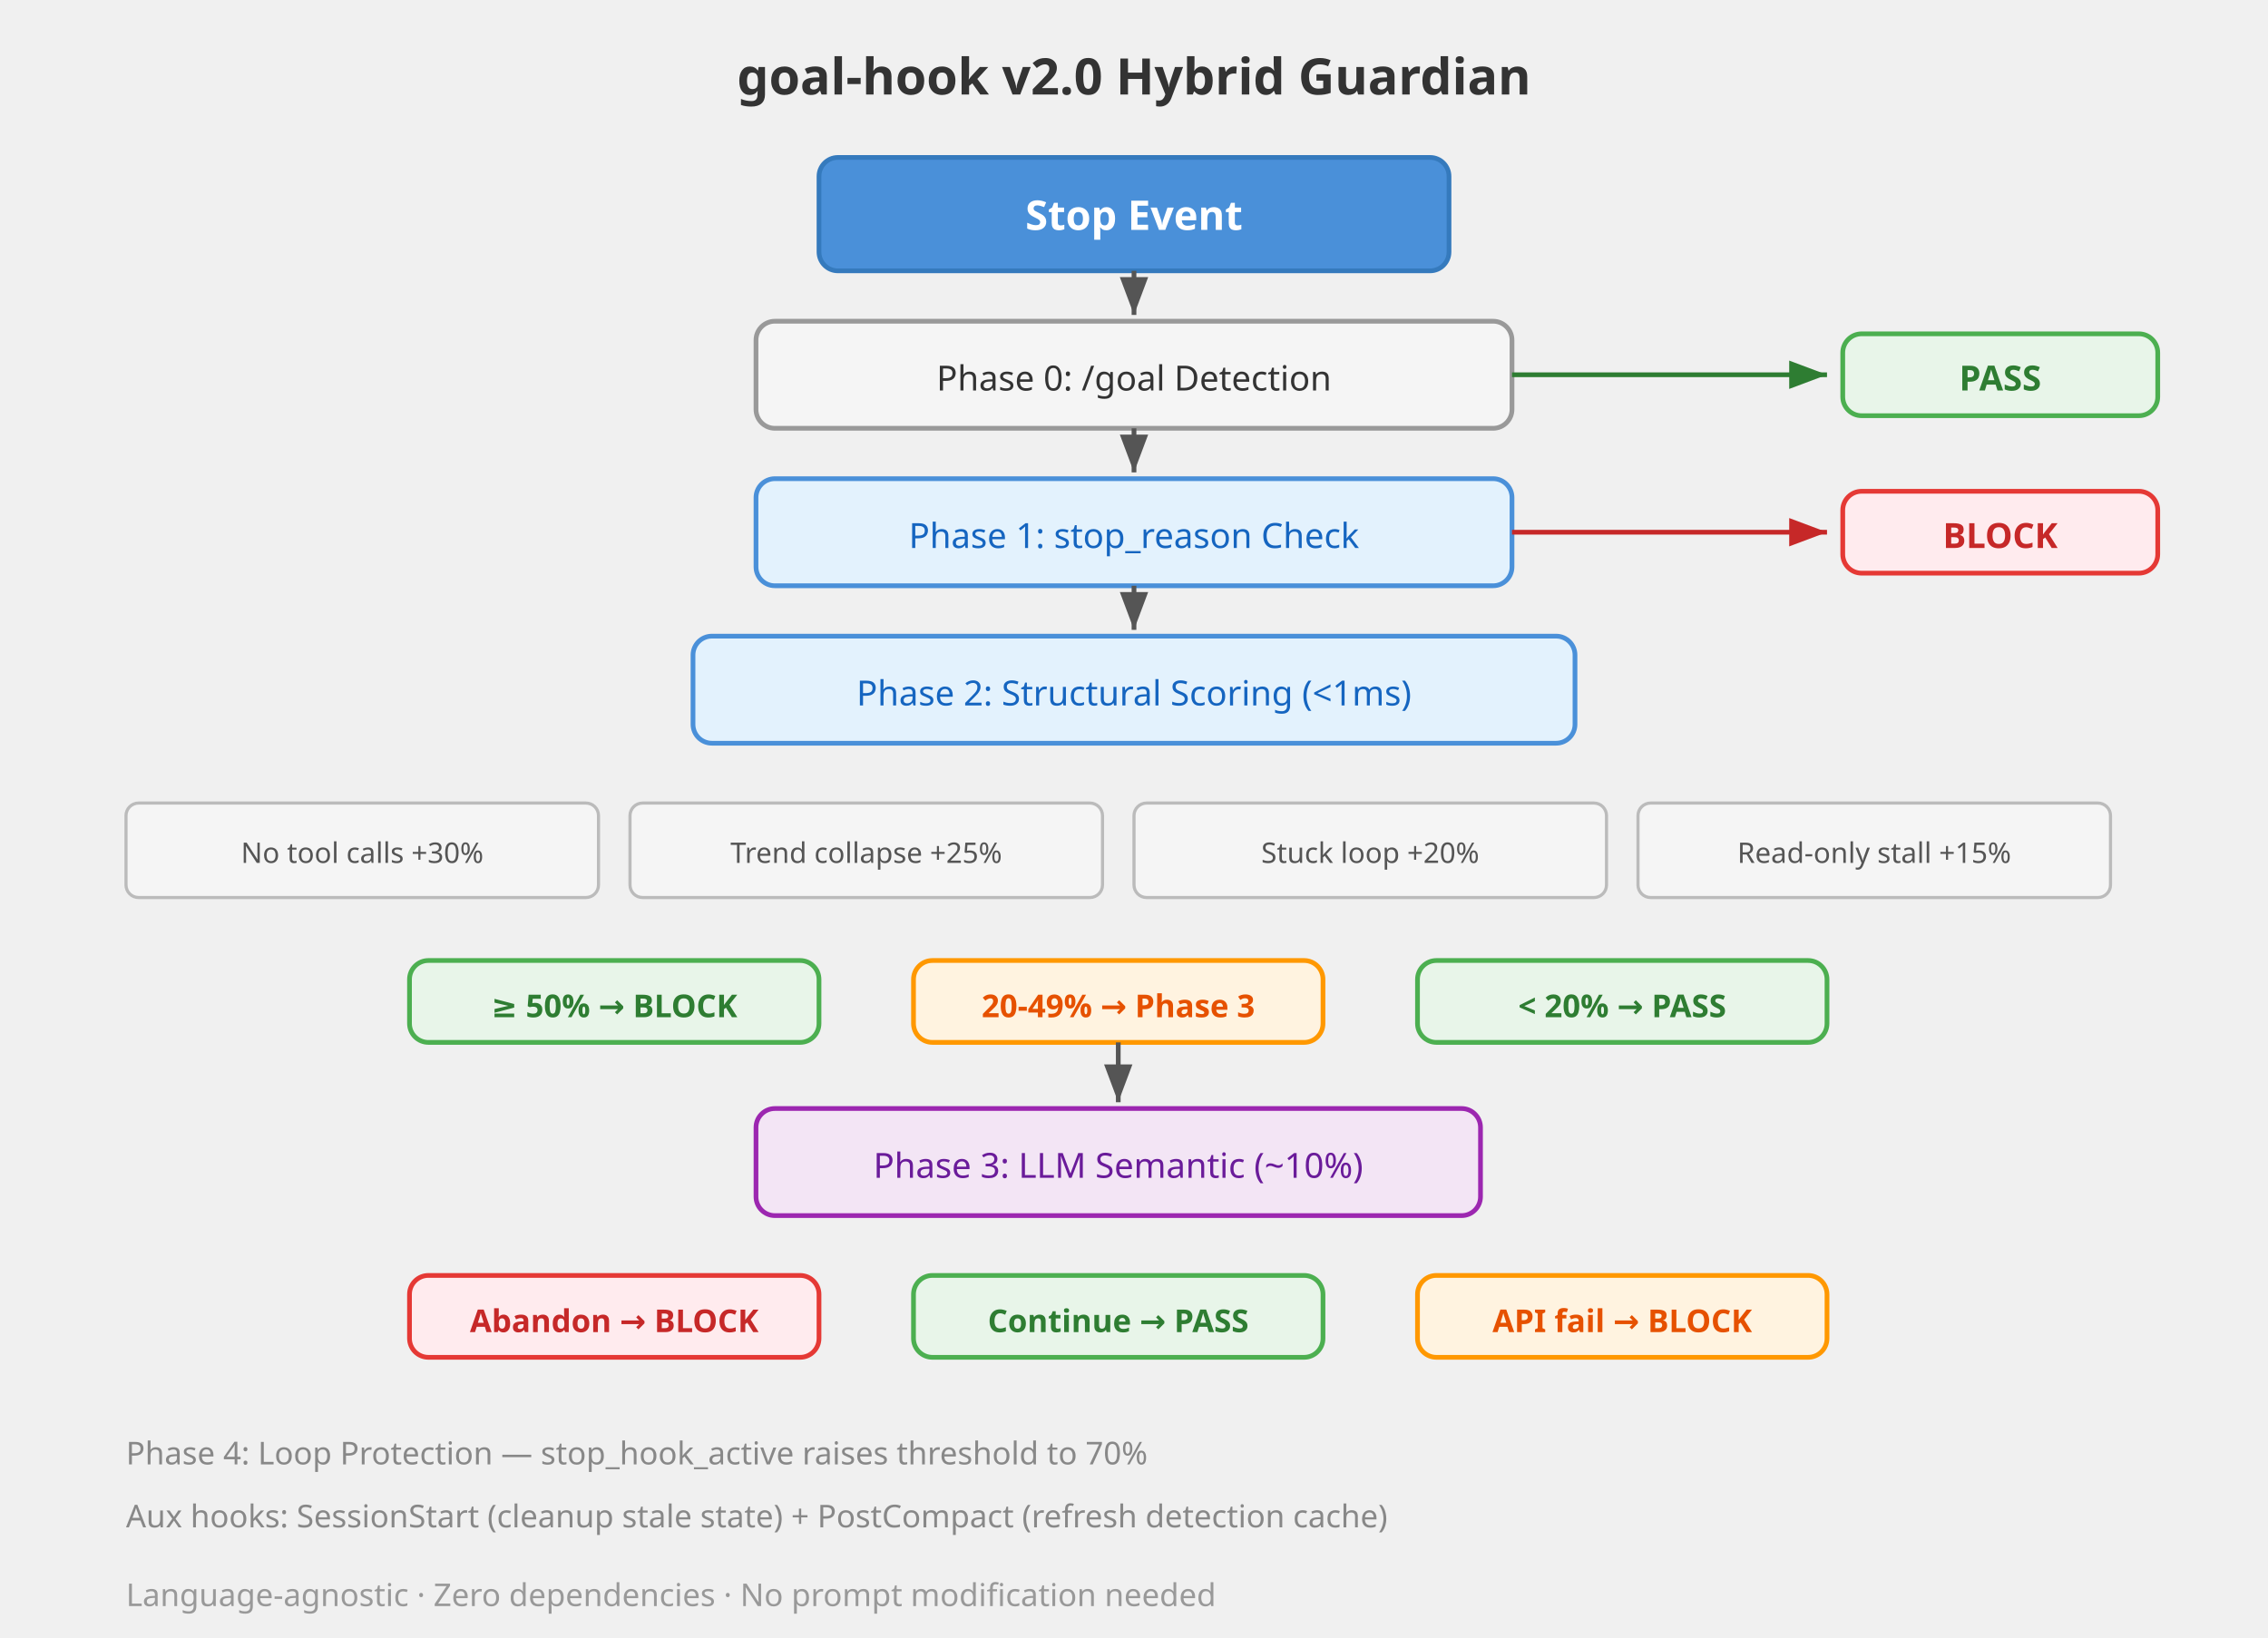
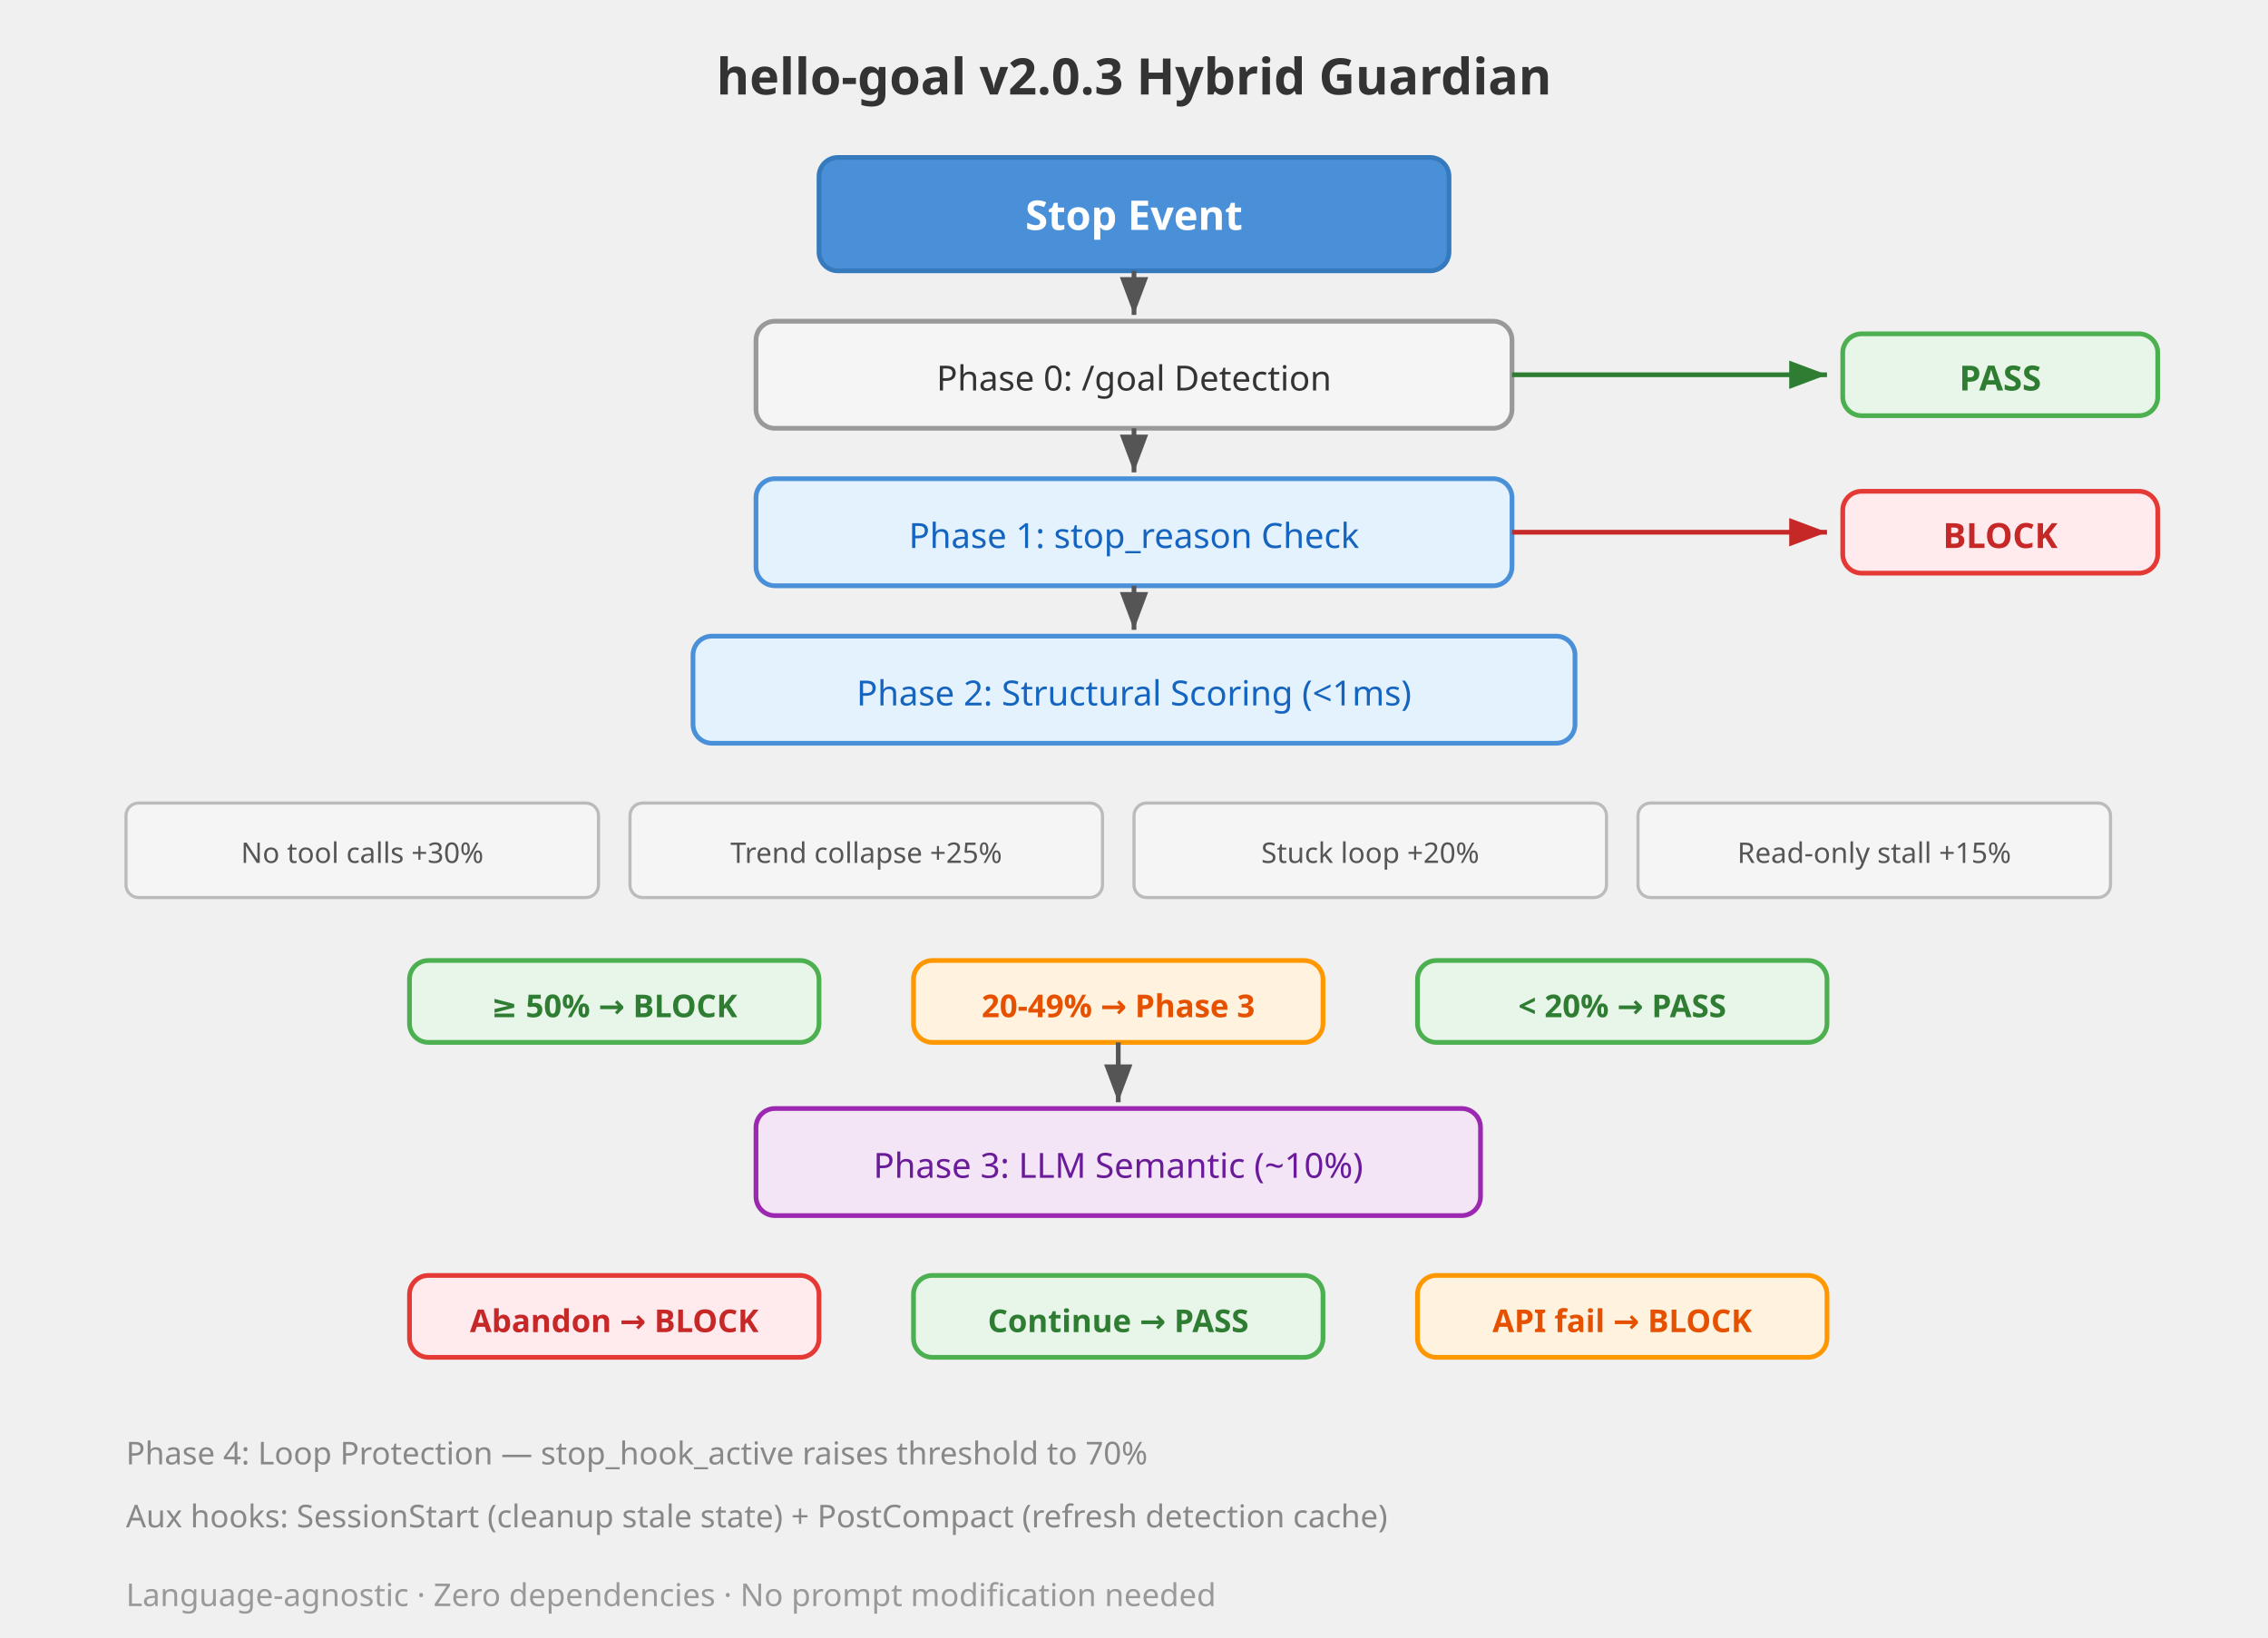
<svg xmlns="http://www.w3.org/2000/svg" viewBox="0 0 720 520" font-family="system-ui, sans-serif">
  <defs>
    <marker id="arrow" markerWidth="8" markerHeight="6" refX="8" refY="3" orient="auto">
      <path d="M0,0 L8,3 L0,6 Z" fill="#555" />
    </marker>
    <marker id="arrowGreen" markerWidth="8" markerHeight="6" refX="8" refY="3" orient="auto">
      <path d="M0,0 L8,3 L0,6 Z" fill="#2e7d32" />
    </marker>
    <marker id="arrowRed" markerWidth="8" markerHeight="6" refX="8" refY="3" orient="auto">
      <path d="M0,0 L8,3 L0,6 Z" fill="#c62828" />
    </marker>
  </defs>
-   <text x="360" y="30" text-anchor="middle" font-size="16" font-weight="bold" fill="#333">goal-hook v2.0 Hybrid Guardian</text>
+   <text x="360" y="30" text-anchor="middle" font-size="16" font-weight="bold" fill="#333">hello-goal v2.0.3 Hybrid Guardian</text>
  <rect x="260" y="50" width="200" height="36" rx="6" fill="#4a90d9" stroke="#357abd" stroke-width="1.5" />
  <text x="360" y="73" text-anchor="middle" font-size="13" fill="#fff" font-weight="bold">Stop Event</text>
  <line x1="360" y1="86" x2="360" y2="100" stroke="#555" stroke-width="1.5" marker-end="url(#arrow)" />
  <rect x="240" y="102" width="240" height="34" rx="6" fill="#f5f5f5" stroke="#999" stroke-width="1.5" />
  <text x="360" y="124" text-anchor="middle" font-size="11" fill="#333">Phase 0: /goal Detection</text>
  <line x1="480" y1="119" x2="580" y2="119" stroke="#2e7d32" stroke-width="1.5" marker-end="url(#arrowGreen)" />
  <rect x="585" y="106" width="100" height="26" rx="6" fill="#e8f5e9" stroke="#4caf50" stroke-width="1.5" />
  <text x="635" y="124" text-anchor="middle" font-size="11" fill="#2e7d32" font-weight="bold">PASS</text>
  <line x1="360" y1="136" x2="360" y2="150" stroke="#555" stroke-width="1.5" marker-end="url(#arrow)" />
  <rect x="240" y="152" width="240" height="34" rx="6" fill="#e3f2fd" stroke="#4a90d9" stroke-width="1.5" />
  <text x="360" y="174" text-anchor="middle" font-size="11" fill="#1565c0">Phase 1: stop_reason Check</text>
  <line x1="480" y1="169" x2="580" y2="169" stroke="#c62828" stroke-width="1.5" marker-end="url(#arrowRed)" />
  <rect x="585" y="156" width="100" height="26" rx="6" fill="#ffebee" stroke="#e53935" stroke-width="1.5" />
  <text x="635" y="174" text-anchor="middle" font-size="11" fill="#c62828" font-weight="bold">BLOCK</text>
  <line x1="360" y1="186" x2="360" y2="200" stroke="#555" stroke-width="1.5" marker-end="url(#arrow)" />
  <rect x="220" y="202" width="280" height="34" rx="6" fill="#e3f2fd" stroke="#4a90d9" stroke-width="1.5" />
  <text x="360" y="224" text-anchor="middle" font-size="11" fill="#1565c0">Phase 2: Structural Scoring (&lt;1ms)</text>
  <rect x="40" y="255" width="150" height="30" rx="4" fill="#f5f5f5" stroke="#bbb" stroke-width="1" />
  <text x="115" y="274" text-anchor="middle" font-size="9" fill="#555">No tool calls +30%</text>
  <rect x="200" y="255" width="150" height="30" rx="4" fill="#f5f5f5" stroke="#bbb" stroke-width="1" />
  <text x="275" y="274" text-anchor="middle" font-size="9" fill="#555">Trend collapse +25%</text>
  <rect x="360" y="255" width="150" height="30" rx="4" fill="#f5f5f5" stroke="#bbb" stroke-width="1" />
  <text x="435" y="274" text-anchor="middle" font-size="9" fill="#555">Stuck loop +20%</text>
  <rect x="520" y="255" width="150" height="30" rx="4" fill="#f5f5f5" stroke="#bbb" stroke-width="1" />
  <text x="595" y="274" text-anchor="middle" font-size="9" fill="#555">Read-only stall +15%</text>
  <rect x="130" y="305" width="130" height="26" rx="6" fill="#e8f5e9" stroke="#4caf50" stroke-width="1.5" />
  <text x="195" y="323" text-anchor="middle" font-size="10" fill="#2e7d32" font-weight="bold">≥ 50% → BLOCK</text>
  <rect x="290" y="305" width="130" height="26" rx="6" fill="#fff3e0" stroke="#ff9800" stroke-width="1.5" />
  <text x="355" y="323" text-anchor="middle" font-size="10" fill="#e65100" font-weight="bold">20-49% → Phase 3</text>
  <rect x="450" y="305" width="130" height="26" rx="6" fill="#e8f5e9" stroke="#4caf50" stroke-width="1.5" />
  <text x="515" y="323" text-anchor="middle" font-size="10" fill="#2e7d32" font-weight="bold">&lt; 20% → PASS</text>
  <line x1="355" y1="331" x2="355" y2="350" stroke="#555" stroke-width="1.5" marker-end="url(#arrow)" />
  <rect x="240" y="352" width="230" height="34" rx="6" fill="#f3e5f5" stroke="#9c27b0" stroke-width="1.5" />
  <text x="355" y="374" text-anchor="middle" font-size="11" fill="#6a1b9a">Phase 3: LLM Semantic (~10%)</text>
  <rect x="130" y="405" width="130" height="26" rx="6" fill="#ffebee" stroke="#e53935" stroke-width="1.5" />
  <text x="195" y="423" text-anchor="middle" font-size="10" fill="#c62828" font-weight="bold">Abandon → BLOCK</text>
  <rect x="290" y="405" width="130" height="26" rx="6" fill="#e8f5e9" stroke="#4caf50" stroke-width="1.5" />
  <text x="355" y="423" text-anchor="middle" font-size="10" fill="#2e7d32" font-weight="bold">Continue → PASS</text>
  <rect x="450" y="405" width="130" height="26" rx="6" fill="#fff3e0" stroke="#ff9800" stroke-width="1.5" />
  <text x="515" y="423" text-anchor="middle" font-size="10" fill="#e65100" font-weight="bold">API fail → BLOCK</text>
  <text x="40" y="465" font-size="10" fill="#888">Phase 4: Loop Protection — stop_hook_active raises threshold to 70%</text>
  <text x="40" y="485" font-size="10" fill="#888">Aux hooks: SessionStart (cleanup stale state) + PostCompact (refresh detection cache)</text>
  <text x="40" y="510" font-size="10" fill="#999">Language-agnostic · Zero dependencies · No prompt modification needed</text>
</svg>
